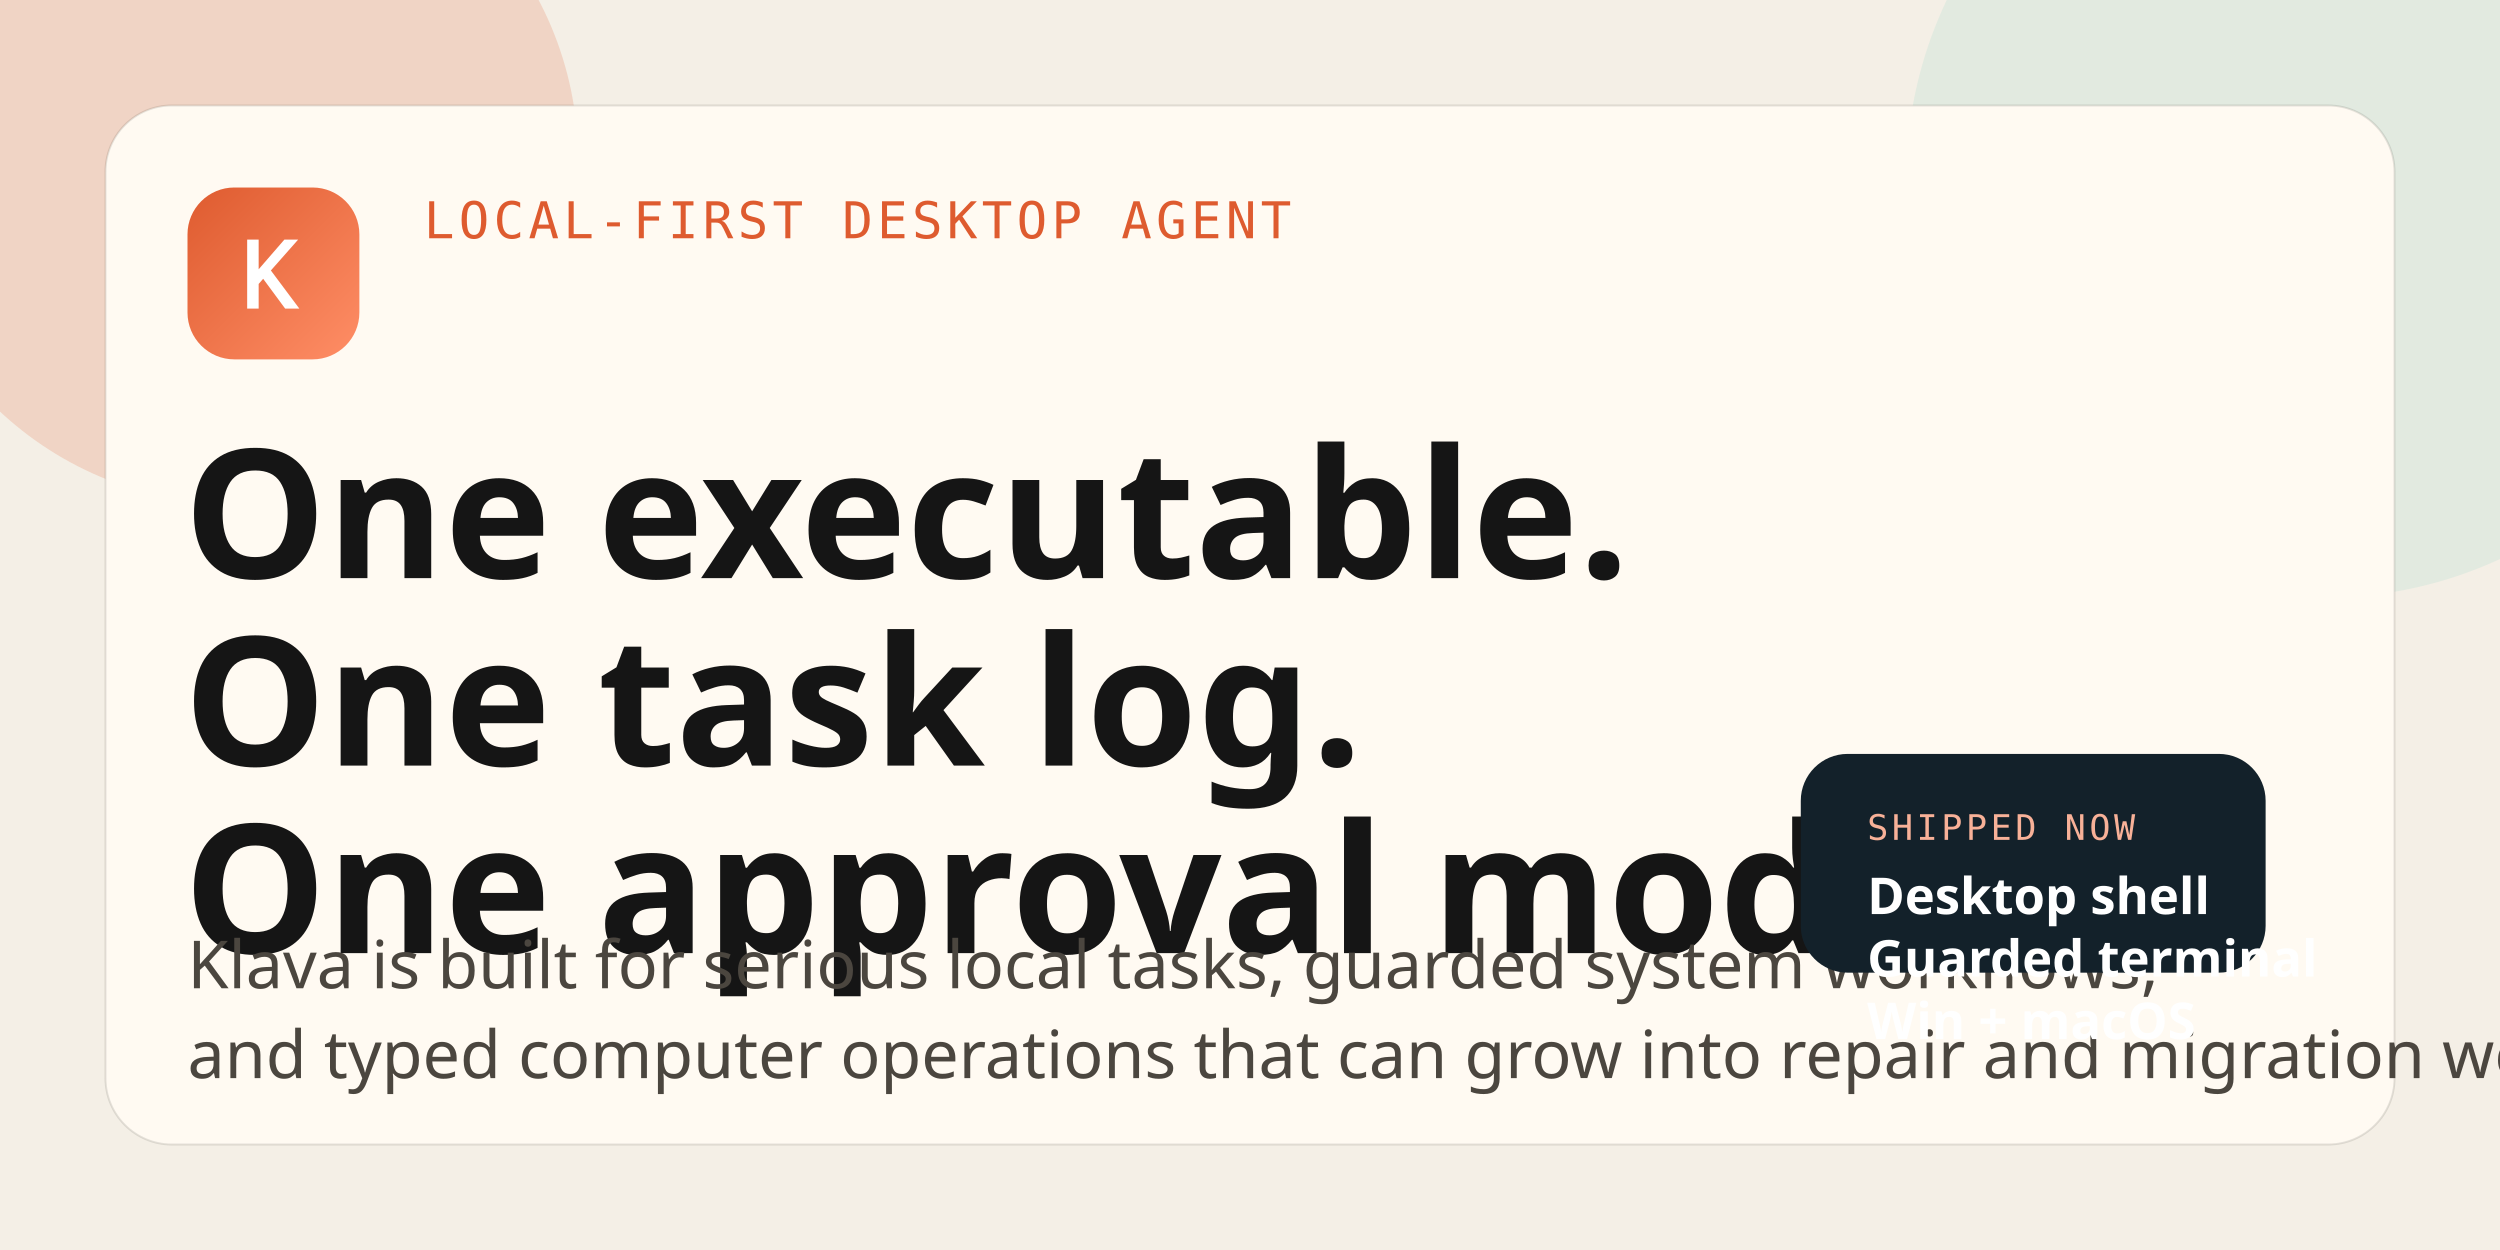
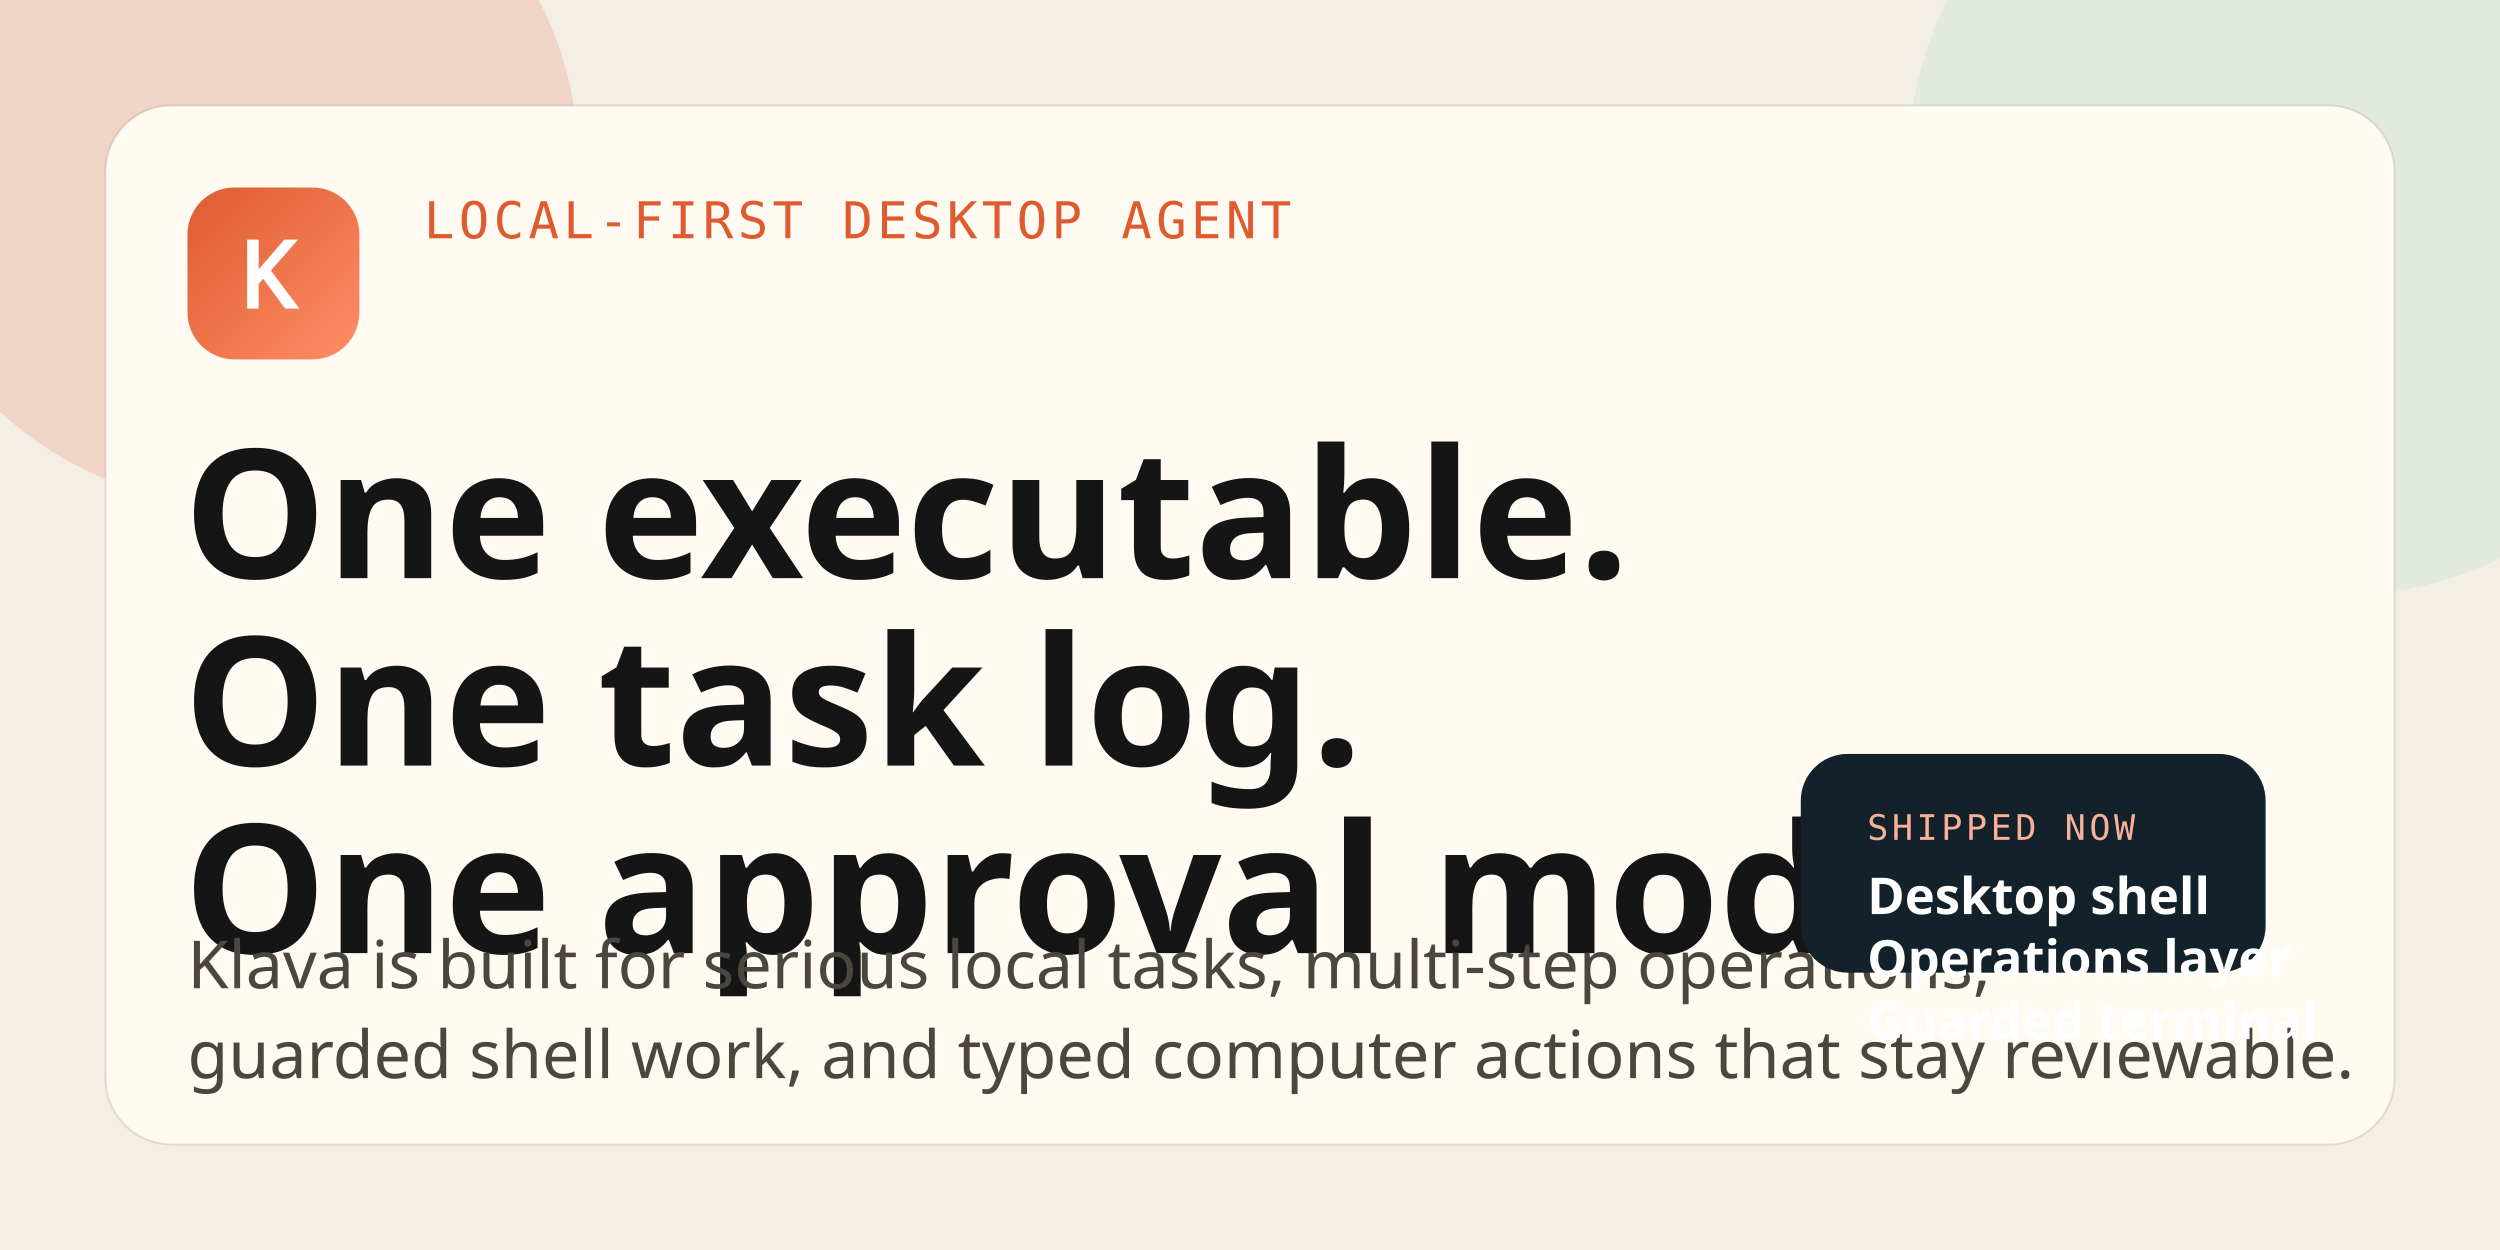
<svg xmlns="http://www.w3.org/2000/svg" width="1280" height="640" viewBox="0 0 1280 640" fill="none">
  <rect width="1280" height="640" fill="#F4EFE6" />
  <circle cx="1190" cy="92" r="214" fill="#9FD8C9" fill-opacity="0.2" />
  <circle cx="120" cy="82" r="176" fill="#DE5B2F" fill-opacity="0.18" />
  <rect x="54" y="54" width="1172" height="532" rx="34" fill="#FFFAF2" stroke="#201B16" stroke-opacity="0.12" />
  <rect x="96" y="96" width="88" height="88" rx="24" fill="url(#paint0_linear_1_2)" />
  <path d="M132.434 158L126.548 158L126.548 122.673L132.434 122.673L132.434 137.874L145.602 122.673L152.65 122.673L138.686 138.485L153.261 158L145.991 158L134.742 142.744L132.434 145.384L132.434 158Z" fill="white" />
  <text x="217" y="122" fill="#DE5B2F" font-family="'IBM Plex Mono', monospace" font-size="26" letter-spacing="2.2">LOCAL-FIRST DESKTOP AGENT</text>
  <text x="94" y="296" fill="#151515" font-family="'Space Grotesk', sans-serif" font-size="92" font-weight="700">
    <tspan x="94" dy="0">One executable.</tspan>
    <tspan x="94" dy="96">One task log.</tspan>
    <tspan x="94" dy="96">One approval model.</tspan>
  </text>
  <text x="96" y="506" fill="#4B463F" font-family="'Space Grotesk', sans-serif" font-size="34">
-     <tspan x="96" dy="0">Klava is built for serious local tasks, guarded system workflows,</tspan>
-     <tspan x="96" dy="46">and typed computer operations that can grow into repair and migration work.</tspan>
+     <tspan x="96" dy="0">Klava is built for serious local tasks, multi-step operations,</tspan>
+     <tspan x="96" dy="46">guarded shell work, and typed computer actions that stay reviewable.</tspan>
  </text>
  <rect x="922" y="386" width="238" height="112" rx="24" fill="#13212A" />
  <text x="956" y="430" fill="#F8B198" font-family="'IBM Plex Mono', monospace" font-size="18" letter-spacing="1.8">SHIPPED NOW</text>
  <text x="956" y="468" fill="white" font-family="'Space Grotesk', sans-serif" font-size="26" font-weight="700">Desktop shell</text>
-   <text x="956" y="500" fill="white" font-family="'Space Grotesk', sans-serif" font-size="26" font-weight="700">Guarded terminal</text>
-   <text x="956" y="532" fill="white" font-family="'Space Grotesk', sans-serif" font-size="26" font-weight="700">Win + macOS</text>
+   <text x="956" y="500" fill="white" font-family="'Space Grotesk', sans-serif" font-size="26" font-weight="700">Operations layer</text>
+   <text x="956" y="532" fill="white" font-family="'Space Grotesk', sans-serif" font-size="26" font-weight="700">Guarded terminal</text>
  <defs>
    <linearGradient id="paint0_linear_1_2" x1="96" y1="96" x2="184" y2="184" gradientUnits="userSpaceOnUse">
      <stop stop-color="#DE5B2F" />
      <stop offset="1" stop-color="#FF8E66" />
    </linearGradient>
  </defs>
</svg>
